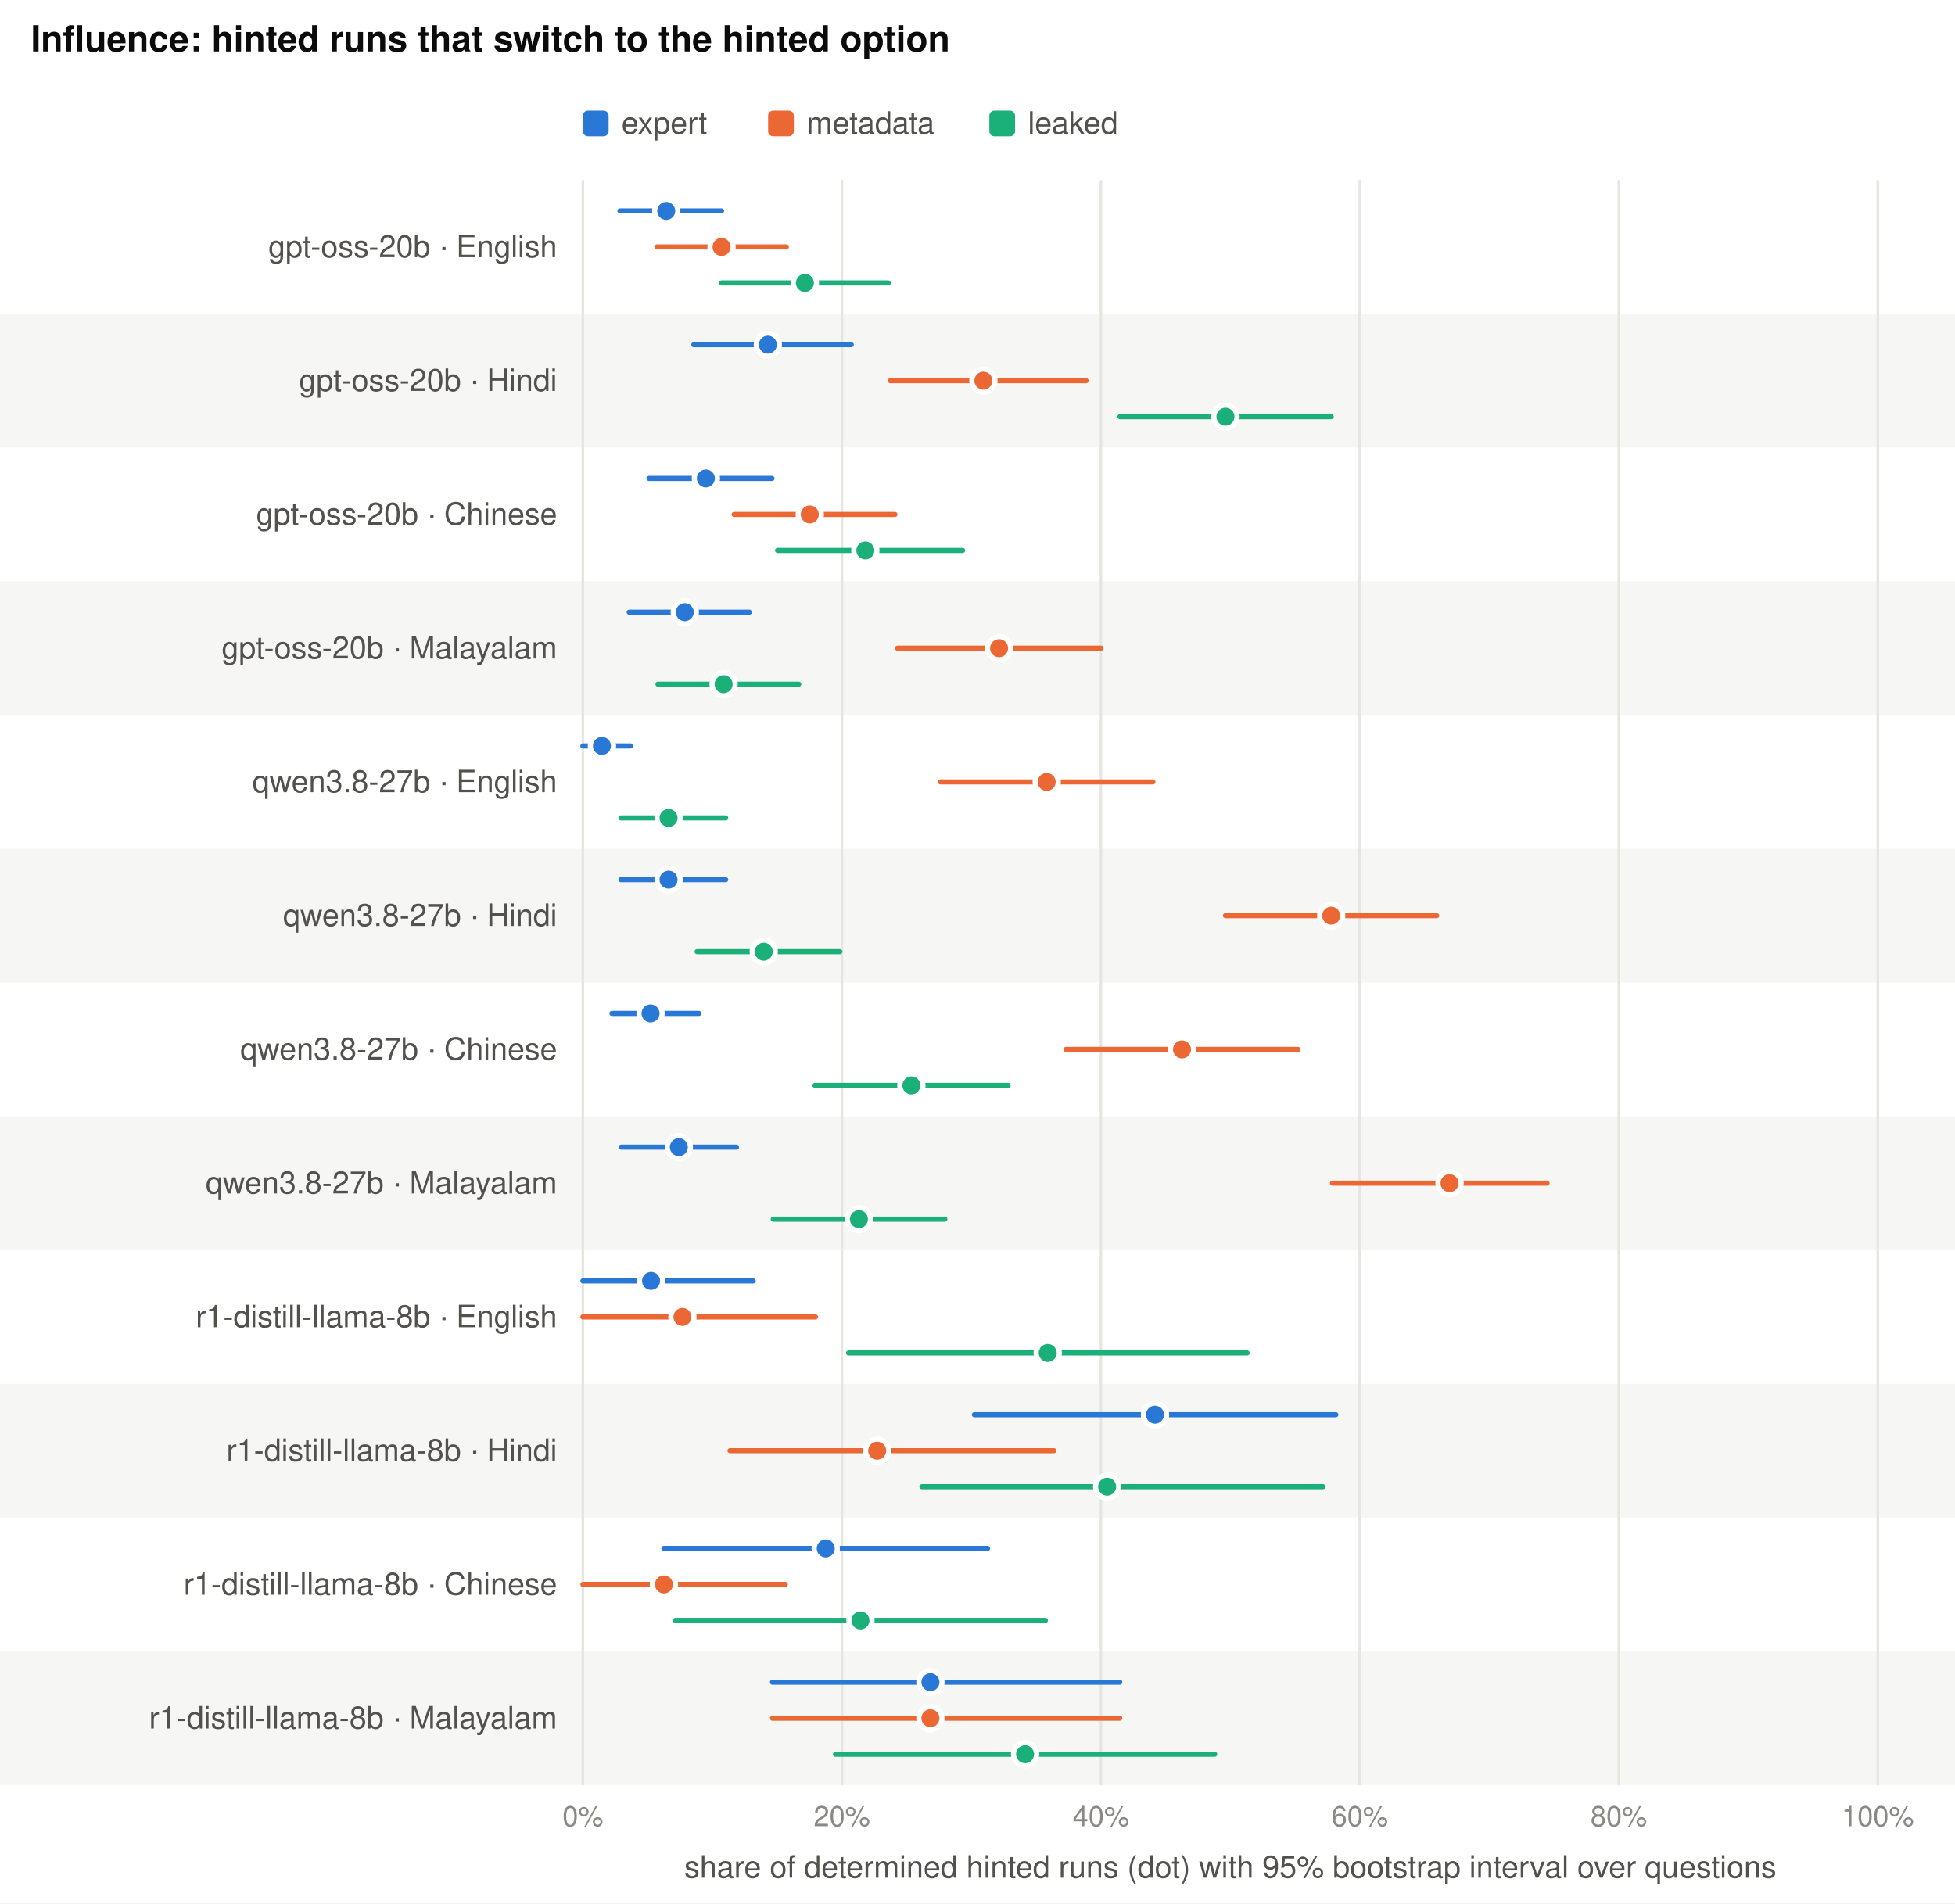
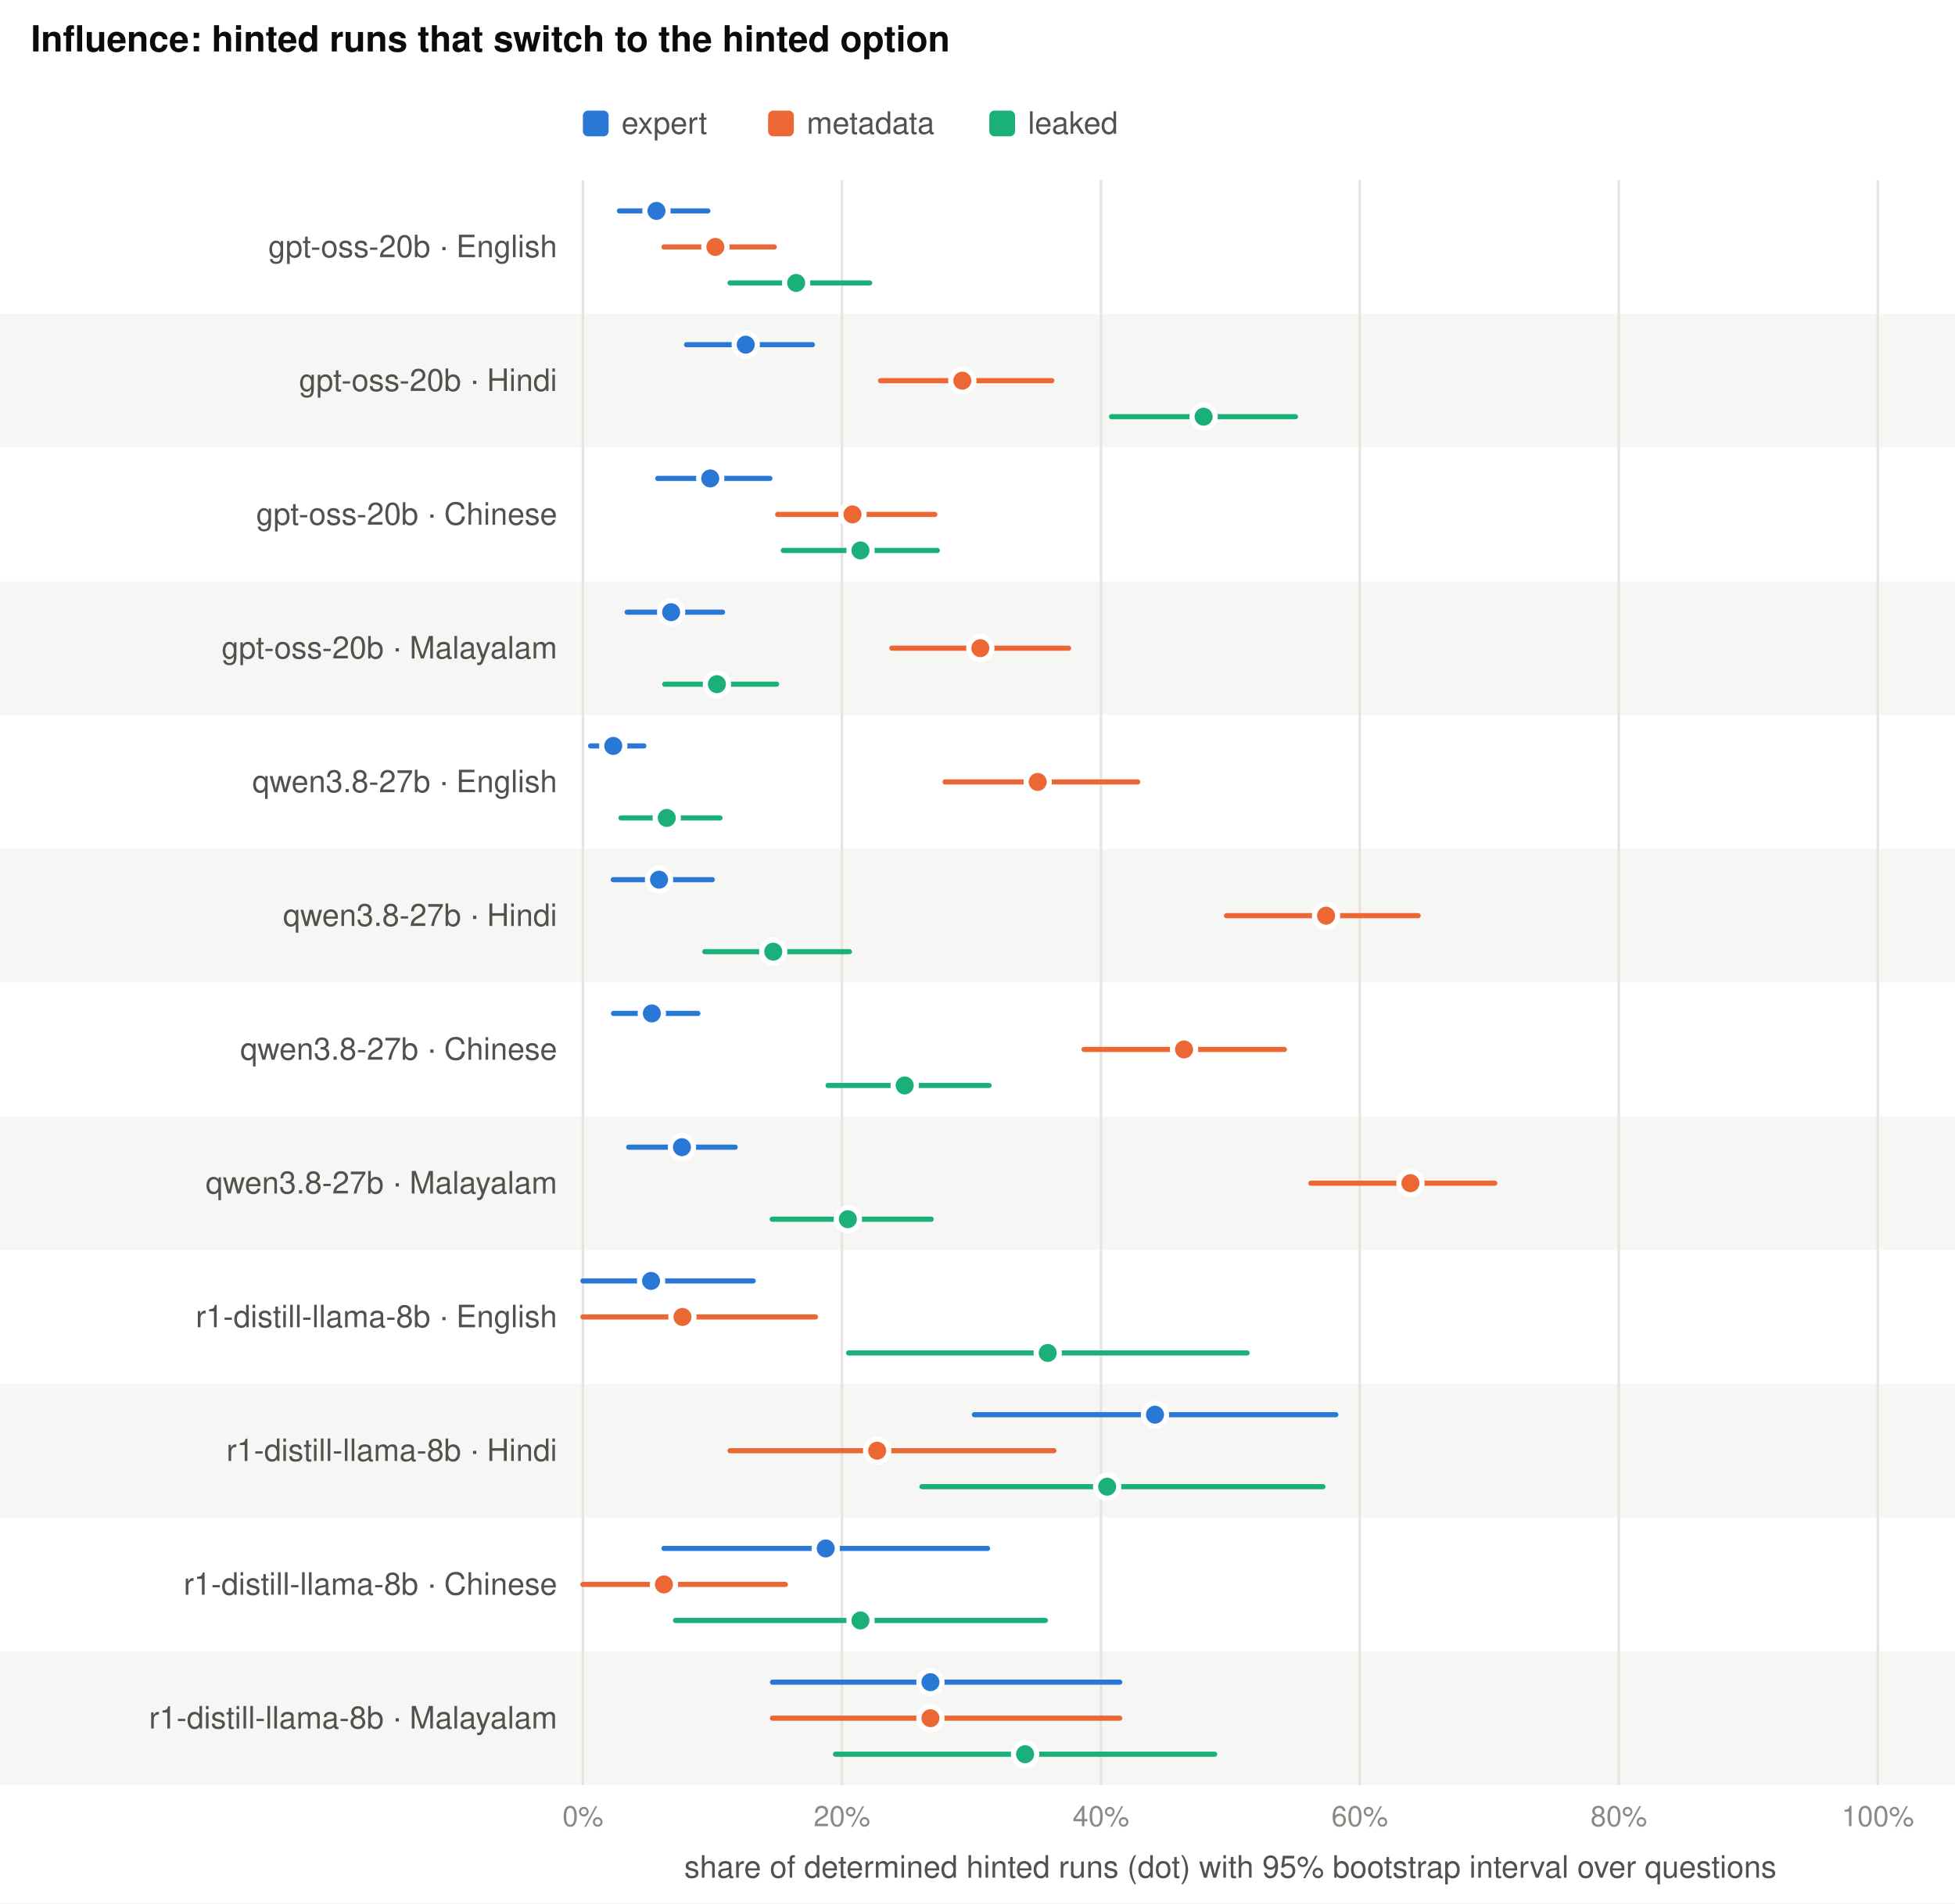
<svg xmlns="http://www.w3.org/2000/svg" width="760" height="740" viewBox="0 0 760 740" role="img">
  <rect width="100%" height="100%" fill="#ffffff" />
  <text x="12.0" y="20.0" font-size="14" fill="#0b0b0b" text-anchor="start" font-weight="bold" font-family="Helvetica, Arial, sans-serif">Influence: hinted runs that switch to the hinted option</text>
  <rect x="226.6" y="43" width="10" height="10" rx="2" fill="#2a78d6" />
  <text x="241.6" y="52.0" font-size="12" fill="#52514e" text-anchor="start" font-weight="normal" font-family="Helvetica, Arial, sans-serif">expert</text>
  <rect x="298.6" y="43" width="10" height="10" rx="2" fill="#eb6834" />
  <text x="313.6" y="52.0" font-size="12" fill="#52514e" text-anchor="start" font-weight="normal" font-family="Helvetica, Arial, sans-serif">metadata</text>
  <rect x="384.6" y="43" width="10" height="10" rx="2" fill="#1baf7a" />
  <text x="399.6" y="52.0" font-size="12" fill="#52514e" text-anchor="start" font-weight="normal" font-family="Helvetica, Arial, sans-serif">leaked</text>
  <rect x="0" y="122" width="760" height="52" fill="#f6f6f4" />
  <rect x="0" y="226" width="760" height="52" fill="#f6f6f4" />
  <rect x="0" y="330" width="760" height="52" fill="#f6f6f4" />
  <rect x="0" y="434" width="760" height="52" fill="#f6f6f4" />
  <rect x="0" y="538" width="760" height="52" fill="#f6f6f4" />
  <rect x="0" y="642" width="760" height="52" fill="#f6f6f4" />
  <line x1="226.6" y1="70" x2="226.6" y2="694" stroke="#e6e5e0" stroke-width="1" />
  <text x="226.6" y="710.0" font-size="11" fill="#8a8984" text-anchor="middle" font-weight="normal" font-family="Helvetica, Arial, sans-serif">0%</text>
  <line x1="327.3" y1="70" x2="327.3" y2="694" stroke="#e6e5e0" stroke-width="1" />
  <text x="327.3" y="710.0" font-size="11" fill="#8a8984" text-anchor="middle" font-weight="normal" font-family="Helvetica, Arial, sans-serif">20%</text>
  <line x1="428.0" y1="70" x2="428.0" y2="694" stroke="#e6e5e0" stroke-width="1" />
  <text x="428.0" y="710.0" font-size="11" fill="#8a8984" text-anchor="middle" font-weight="normal" font-family="Helvetica, Arial, sans-serif">40%</text>
  <line x1="528.6" y1="70" x2="528.6" y2="694" stroke="#e6e5e0" stroke-width="1" />
  <text x="528.6" y="710.0" font-size="11" fill="#8a8984" text-anchor="middle" font-weight="normal" font-family="Helvetica, Arial, sans-serif">60%</text>
  <line x1="629.3" y1="70" x2="629.3" y2="694" stroke="#e6e5e0" stroke-width="1" />
  <text x="629.3" y="710.0" font-size="11" fill="#8a8984" text-anchor="middle" font-weight="normal" font-family="Helvetica, Arial, sans-serif">80%</text>
  <line x1="730.0" y1="70" x2="730.0" y2="694" stroke="#e6e5e0" stroke-width="1" />
  <text x="730.0" y="710.0" font-size="11" fill="#8a8984" text-anchor="middle" font-weight="normal" font-family="Helvetica, Arial, sans-serif">100%</text>
  <text x="478.3" y="730.0" font-size="12" fill="#52514e" text-anchor="middle" font-weight="normal" font-family="Helvetica, Arial, sans-serif">share of determined hinted runs (dot) with 95% bootstrap interval over questions</text>
  <text x="216.6" y="100.0" font-size="12" fill="#52514e" text-anchor="end" font-weight="normal" font-family="Helvetica, Arial, sans-serif">gpt-oss-20b · English</text>
-   <line x1="241.0" y1="82.0" x2="280.5" y2="82.0" stroke="#2a78d6" stroke-width="2" stroke-linecap="round" />
-   <circle cx="259.0" cy="82.0" r="4.5" fill="#2a78d6" stroke="#ffffff" stroke-width="2" />
-   <line x1="255.4" y1="96.0" x2="305.7" y2="96.0" stroke="#eb6834" stroke-width="2" stroke-linecap="round" />
-   <circle cx="280.5" cy="96.0" r="4.5" fill="#eb6834" stroke="#ffffff" stroke-width="2" />
-   <line x1="280.5" y1="110.0" x2="345.3" y2="110.0" stroke="#1baf7a" stroke-width="2" stroke-linecap="round" />
-   <circle cx="312.9" cy="110.0" r="4.5" fill="#1baf7a" stroke="#ffffff" stroke-width="2" />
+   <line x1="240.8" y1="82.0" x2="275.2" y2="82.0" stroke="#2a78d6" stroke-width="2" stroke-linecap="round" />
+   <circle cx="255.2" cy="82.0" r="4.5" fill="#2a78d6" stroke="#ffffff" stroke-width="2" />
+   <line x1="258.1" y1="96.0" x2="301.0" y2="96.0" stroke="#eb6834" stroke-width="2" stroke-linecap="round" />
+   <circle cx="278.1" cy="96.0" r="4.5" fill="#eb6834" stroke="#ffffff" stroke-width="2" />
+   <line x1="283.8" y1="110.0" x2="338.1" y2="110.0" stroke="#1baf7a" stroke-width="2" stroke-linecap="round" />
+   <circle cx="309.5" cy="110.0" r="4.5" fill="#1baf7a" stroke="#ffffff" stroke-width="2" />
  <text x="216.6" y="152.0" font-size="12" fill="#52514e" text-anchor="end" font-weight="normal" font-family="Helvetica, Arial, sans-serif">gpt-oss-20b · Hindi</text>
-   <line x1="269.7" y1="134.0" x2="330.9" y2="134.0" stroke="#2a78d6" stroke-width="2" stroke-linecap="round" />
-   <circle cx="298.5" cy="134.0" r="4.5" fill="#2a78d6" stroke="#ffffff" stroke-width="2" />
-   <line x1="346.1" y1="148.0" x2="422.2" y2="148.0" stroke="#eb6834" stroke-width="2" stroke-linecap="round" />
-   <circle cx="382.3" cy="148.0" r="4.5" fill="#eb6834" stroke="#ffffff" stroke-width="2" />
-   <line x1="435.4" y1="162.0" x2="517.5" y2="162.0" stroke="#1baf7a" stroke-width="2" stroke-linecap="round" />
-   <circle cx="476.4" cy="162.0" r="4.5" fill="#1baf7a" stroke="#ffffff" stroke-width="2" />
+   <line x1="266.9" y1="134.0" x2="315.8" y2="134.0" stroke="#2a78d6" stroke-width="2" stroke-linecap="round" />
+   <circle cx="289.9" cy="134.0" r="4.5" fill="#2a78d6" stroke="#ffffff" stroke-width="2" />
+   <line x1="342.3" y1="148.0" x2="408.9" y2="148.0" stroke="#eb6834" stroke-width="2" stroke-linecap="round" />
+   <circle cx="374.1" cy="148.0" r="4.5" fill="#eb6834" stroke="#ffffff" stroke-width="2" />
+   <line x1="432.1" y1="162.0" x2="503.6" y2="162.0" stroke="#1baf7a" stroke-width="2" stroke-linecap="round" />
+   <circle cx="467.9" cy="162.0" r="4.5" fill="#1baf7a" stroke="#ffffff" stroke-width="2" />
  <text x="216.6" y="204.0" font-size="12" fill="#52514e" text-anchor="end" font-weight="normal" font-family="Helvetica, Arial, sans-serif">gpt-oss-20b · Chinese</text>
-   <line x1="252.3" y1="186.0" x2="300.1" y2="186.0" stroke="#2a78d6" stroke-width="2" stroke-linecap="round" />
-   <circle cx="274.4" cy="186.0" r="4.5" fill="#2a78d6" stroke="#ffffff" stroke-width="2" />
-   <line x1="285.4" y1="200.0" x2="347.9" y2="200.0" stroke="#eb6834" stroke-width="2" stroke-linecap="round" />
-   <circle cx="314.8" cy="200.0" r="4.5" fill="#eb6834" stroke="#ffffff" stroke-width="2" />
-   <line x1="302.3" y1="214.0" x2="374.2" y2="214.0" stroke="#1baf7a" stroke-width="2" stroke-linecap="round" />
-   <circle cx="336.4" cy="214.0" r="4.5" fill="#1baf7a" stroke="#ffffff" stroke-width="2" />
+   <line x1="255.7" y1="186.0" x2="299.3" y2="186.0" stroke="#2a78d6" stroke-width="2" stroke-linecap="round" />
+   <circle cx="276.1" cy="186.0" r="4.5" fill="#2a78d6" stroke="#ffffff" stroke-width="2" />
+   <line x1="302.3" y1="200.0" x2="363.4" y2="200.0" stroke="#eb6834" stroke-width="2" stroke-linecap="round" />
+   <circle cx="331.4" cy="200.0" r="4.5" fill="#eb6834" stroke="#ffffff" stroke-width="2" />
+   <line x1="304.5" y1="214.0" x2="364.4" y2="214.0" stroke="#1baf7a" stroke-width="2" stroke-linecap="round" />
+   <circle cx="334.5" cy="214.0" r="4.5" fill="#1baf7a" stroke="#ffffff" stroke-width="2" />
  <text x="216.6" y="256.0" font-size="12" fill="#52514e" text-anchor="end" font-weight="normal" font-family="Helvetica, Arial, sans-serif">gpt-oss-20b · Malayalam</text>
-   <line x1="244.6" y1="238.0" x2="291.3" y2="238.0" stroke="#2a78d6" stroke-width="2" stroke-linecap="round" />
-   <circle cx="266.2" cy="238.0" r="4.5" fill="#2a78d6" stroke="#ffffff" stroke-width="2" />
-   <line x1="348.9" y1="252.0" x2="428.0" y2="252.0" stroke="#eb6834" stroke-width="2" stroke-linecap="round" />
-   <circle cx="388.4" cy="252.0" r="4.5" fill="#eb6834" stroke="#ffffff" stroke-width="2" />
-   <line x1="255.8" y1="266.0" x2="310.5" y2="266.0" stroke="#1baf7a" stroke-width="2" stroke-linecap="round" />
-   <circle cx="281.3" cy="266.0" r="4.5" fill="#1baf7a" stroke="#ffffff" stroke-width="2" />
+   <line x1="243.8" y1="238.0" x2="280.9" y2="238.0" stroke="#2a78d6" stroke-width="2" stroke-linecap="round" />
+   <circle cx="260.9" cy="238.0" r="4.5" fill="#2a78d6" stroke="#ffffff" stroke-width="2" />
+   <line x1="346.7" y1="252.0" x2="415.4" y2="252.0" stroke="#eb6834" stroke-width="2" stroke-linecap="round" />
+   <circle cx="381.1" cy="252.0" r="4.5" fill="#eb6834" stroke="#ffffff" stroke-width="2" />
+   <line x1="258.4" y1="266.0" x2="301.9" y2="266.0" stroke="#1baf7a" stroke-width="2" stroke-linecap="round" />
+   <circle cx="278.7" cy="266.0" r="4.5" fill="#1baf7a" stroke="#ffffff" stroke-width="2" />
  <text x="216.6" y="308.0" font-size="12" fill="#52514e" text-anchor="end" font-weight="normal" font-family="Helvetica, Arial, sans-serif">qwen3.8-27b · English</text>
-   <line x1="226.6" y1="290.0" x2="245.1" y2="290.0" stroke="#2a78d6" stroke-width="2" stroke-linecap="round" />
-   <circle cx="234.0" cy="290.0" r="4.5" fill="#2a78d6" stroke="#ffffff" stroke-width="2" />
-   <line x1="365.6" y1="304.0" x2="448.2" y2="304.0" stroke="#eb6834" stroke-width="2" stroke-linecap="round" />
-   <circle cx="406.9" cy="304.0" r="4.5" fill="#eb6834" stroke="#ffffff" stroke-width="2" />
-   <line x1="241.4" y1="318.0" x2="282.1" y2="318.0" stroke="#1baf7a" stroke-width="2" stroke-linecap="round" />
-   <circle cx="259.9" cy="318.0" r="4.5" fill="#1baf7a" stroke="#ffffff" stroke-width="2" />
+   <line x1="229.6" y1="290.0" x2="250.3" y2="290.0" stroke="#2a78d6" stroke-width="2" stroke-linecap="round" />
+   <circle cx="238.4" cy="290.0" r="4.5" fill="#2a78d6" stroke="#ffffff" stroke-width="2" />
+   <line x1="367.4" y1="304.0" x2="442.3" y2="304.0" stroke="#eb6834" stroke-width="2" stroke-linecap="round" />
+   <circle cx="403.4" cy="304.0" r="4.5" fill="#eb6834" stroke="#ffffff" stroke-width="2" />
+   <line x1="241.4" y1="318.0" x2="279.9" y2="318.0" stroke="#1baf7a" stroke-width="2" stroke-linecap="round" />
+   <circle cx="259.2" cy="318.0" r="4.5" fill="#1baf7a" stroke="#ffffff" stroke-width="2" />
  <text x="216.6" y="360.0" font-size="12" fill="#52514e" text-anchor="end" font-weight="normal" font-family="Helvetica, Arial, sans-serif">qwen3.8-27b · Hindi</text>
-   <line x1="241.4" y1="342.0" x2="282.1" y2="342.0" stroke="#2a78d6" stroke-width="2" stroke-linecap="round" />
-   <circle cx="259.9" cy="342.0" r="4.5" fill="#2a78d6" stroke="#ffffff" stroke-width="2" />
-   <line x1="476.4" y1="356.0" x2="558.5" y2="356.0" stroke="#eb6834" stroke-width="2" stroke-linecap="round" />
-   <circle cx="517.5" cy="356.0" r="4.5" fill="#eb6834" stroke="#ffffff" stroke-width="2" />
-   <line x1="271.0" y1="370.0" x2="326.5" y2="370.0" stroke="#1baf7a" stroke-width="2" stroke-linecap="round" />
-   <circle cx="296.9" cy="370.0" r="4.5" fill="#1baf7a" stroke="#ffffff" stroke-width="2" />
+   <line x1="238.4" y1="342.0" x2="276.9" y2="342.0" stroke="#2a78d6" stroke-width="2" stroke-linecap="round" />
+   <circle cx="256.2" cy="342.0" r="4.5" fill="#2a78d6" stroke="#ffffff" stroke-width="2" />
+   <line x1="476.8" y1="356.0" x2="551.3" y2="356.0" stroke="#eb6834" stroke-width="2" stroke-linecap="round" />
+   <circle cx="515.5" cy="356.0" r="4.5" fill="#eb6834" stroke="#ffffff" stroke-width="2" />
+   <line x1="274.0" y1="370.0" x2="330.2" y2="370.0" stroke="#1baf7a" stroke-width="2" stroke-linecap="round" />
+   <circle cx="300.6" cy="370.0" r="4.5" fill="#1baf7a" stroke="#ffffff" stroke-width="2" />
  <text x="216.6" y="412.0" font-size="12" fill="#52514e" text-anchor="end" font-weight="normal" font-family="Helvetica, Arial, sans-serif">qwen3.8-27b · Chinese</text>
-   <line x1="237.9" y1="394.0" x2="271.7" y2="394.0" stroke="#2a78d6" stroke-width="2" stroke-linecap="round" />
-   <circle cx="252.9" cy="394.0" r="4.5" fill="#2a78d6" stroke="#ffffff" stroke-width="2" />
-   <line x1="414.4" y1="408.0" x2="504.6" y2="408.0" stroke="#eb6834" stroke-width="2" stroke-linecap="round" />
-   <circle cx="459.5" cy="408.0" r="4.5" fill="#eb6834" stroke="#ffffff" stroke-width="2" />
-   <line x1="316.8" y1="422.0" x2="391.9" y2="422.0" stroke="#1baf7a" stroke-width="2" stroke-linecap="round" />
-   <circle cx="354.3" cy="422.0" r="4.5" fill="#1baf7a" stroke="#ffffff" stroke-width="2" />
+   <line x1="238.5" y1="394.0" x2="271.3" y2="394.0" stroke="#2a78d6" stroke-width="2" stroke-linecap="round" />
+   <circle cx="253.4" cy="394.0" r="4.5" fill="#2a78d6" stroke="#ffffff" stroke-width="2" />
+   <line x1="421.4" y1="408.0" x2="499.3" y2="408.0" stroke="#eb6834" stroke-width="2" stroke-linecap="round" />
+   <circle cx="460.3" cy="408.0" r="4.5" fill="#eb6834" stroke="#ffffff" stroke-width="2" />
+   <line x1="321.9" y1="422.0" x2="384.5" y2="422.0" stroke="#1baf7a" stroke-width="2" stroke-linecap="round" />
+   <circle cx="351.7" cy="422.0" r="4.5" fill="#1baf7a" stroke="#ffffff" stroke-width="2" />
  <text x="216.6" y="464.0" font-size="12" fill="#52514e" text-anchor="end" font-weight="normal" font-family="Helvetica, Arial, sans-serif">qwen3.8-27b · Malayalam</text>
-   <line x1="241.5" y1="446.0" x2="286.3" y2="446.0" stroke="#2a78d6" stroke-width="2" stroke-linecap="round" />
-   <circle cx="263.9" cy="446.0" r="4.5" fill="#2a78d6" stroke="#ffffff" stroke-width="2" />
-   <line x1="518.0" y1="460.0" x2="601.4" y2="460.0" stroke="#eb6834" stroke-width="2" stroke-linecap="round" />
-   <circle cx="563.5" cy="460.0" r="4.5" fill="#eb6834" stroke="#ffffff" stroke-width="2" />
-   <line x1="300.6" y1="474.0" x2="367.3" y2="474.0" stroke="#1baf7a" stroke-width="2" stroke-linecap="round" />
-   <circle cx="333.9" cy="474.0" r="4.5" fill="#1baf7a" stroke="#ffffff" stroke-width="2" />
+   <line x1="244.4" y1="446.0" x2="285.8" y2="446.0" stroke="#2a78d6" stroke-width="2" stroke-linecap="round" />
+   <circle cx="265.1" cy="446.0" r="4.5" fill="#2a78d6" stroke="#ffffff" stroke-width="2" />
+   <line x1="509.6" y1="460.0" x2="581.1" y2="460.0" stroke="#eb6834" stroke-width="2" stroke-linecap="round" />
+   <circle cx="548.3" cy="460.0" r="4.5" fill="#eb6834" stroke="#ffffff" stroke-width="2" />
+   <line x1="300.2" y1="474.0" x2="362.0" y2="474.0" stroke="#1baf7a" stroke-width="2" stroke-linecap="round" />
+   <circle cx="329.6" cy="474.0" r="4.5" fill="#1baf7a" stroke="#ffffff" stroke-width="2" />
  <text x="216.6" y="516.0" font-size="12" fill="#52514e" text-anchor="end" font-weight="normal" font-family="Helvetica, Arial, sans-serif">r1-distill-llama-8b · English</text>
  <line x1="226.6" y1="498.0" x2="292.8" y2="498.0" stroke="#2a78d6" stroke-width="2" stroke-linecap="round" />
  <circle cx="253.1" cy="498.0" r="4.5" fill="#2a78d6" stroke="#ffffff" stroke-width="2" />
  <line x1="226.6" y1="512.0" x2="317.0" y2="512.0" stroke="#eb6834" stroke-width="2" stroke-linecap="round" />
  <circle cx="265.3" cy="512.0" r="4.5" fill="#eb6834" stroke="#ffffff" stroke-width="2" />
  <line x1="329.9" y1="526.0" x2="484.8" y2="526.0" stroke="#1baf7a" stroke-width="2" stroke-linecap="round" />
  <circle cx="407.3" cy="526.0" r="4.5" fill="#1baf7a" stroke="#ffffff" stroke-width="2" />
  <text x="216.6" y="568.0" font-size="12" fill="#52514e" text-anchor="end" font-weight="normal" font-family="Helvetica, Arial, sans-serif">r1-distill-llama-8b · Hindi</text>
  <line x1="378.8" y1="550.0" x2="519.3" y2="550.0" stroke="#2a78d6" stroke-width="2" stroke-linecap="round" />
  <circle cx="449.0" cy="550.0" r="4.5" fill="#2a78d6" stroke="#ffffff" stroke-width="2" />
  <line x1="283.8" y1="564.0" x2="409.7" y2="564.0" stroke="#eb6834" stroke-width="2" stroke-linecap="round" />
  <circle cx="341.0" cy="564.0" r="4.5" fill="#eb6834" stroke="#ffffff" stroke-width="2" />
  <line x1="358.4" y1="578.0" x2="514.3" y2="578.0" stroke="#1baf7a" stroke-width="2" stroke-linecap="round" />
  <circle cx="430.4" cy="578.0" r="4.5" fill="#1baf7a" stroke="#ffffff" stroke-width="2" />
  <text x="216.6" y="620.0" font-size="12" fill="#52514e" text-anchor="end" font-weight="normal" font-family="Helvetica, Arial, sans-serif">r1-distill-llama-8b · Chinese</text>
  <line x1="258.1" y1="602.0" x2="383.9" y2="602.0" stroke="#2a78d6" stroke-width="2" stroke-linecap="round" />
  <circle cx="321.0" cy="602.0" r="4.5" fill="#2a78d6" stroke="#ffffff" stroke-width="2" />
  <line x1="226.6" y1="616.0" x2="305.3" y2="616.0" stroke="#eb6834" stroke-width="2" stroke-linecap="round" />
  <circle cx="258.1" cy="616.0" r="4.5" fill="#eb6834" stroke="#ffffff" stroke-width="2" />
  <line x1="262.6" y1="630.0" x2="406.4" y2="630.0" stroke="#1baf7a" stroke-width="2" stroke-linecap="round" />
  <circle cx="334.5" cy="630.0" r="4.5" fill="#1baf7a" stroke="#ffffff" stroke-width="2" />
  <text x="216.6" y="672.0" font-size="12" fill="#52514e" text-anchor="end" font-weight="normal" font-family="Helvetica, Arial, sans-serif">r1-distill-llama-8b · Malayalam</text>
  <line x1="300.3" y1="654.0" x2="435.3" y2="654.0" stroke="#2a78d6" stroke-width="2" stroke-linecap="round" />
  <circle cx="361.7" cy="654.0" r="4.5" fill="#2a78d6" stroke="#ffffff" stroke-width="2" />
  <line x1="300.3" y1="668.0" x2="435.3" y2="668.0" stroke="#eb6834" stroke-width="2" stroke-linecap="round" />
  <circle cx="361.7" cy="668.0" r="4.5" fill="#eb6834" stroke="#ffffff" stroke-width="2" />
  <line x1="324.8" y1="682.0" x2="472.2" y2="682.0" stroke="#1baf7a" stroke-width="2" stroke-linecap="round" />
  <circle cx="398.5" cy="682.0" r="4.5" fill="#1baf7a" stroke="#ffffff" stroke-width="2" />
</svg>
